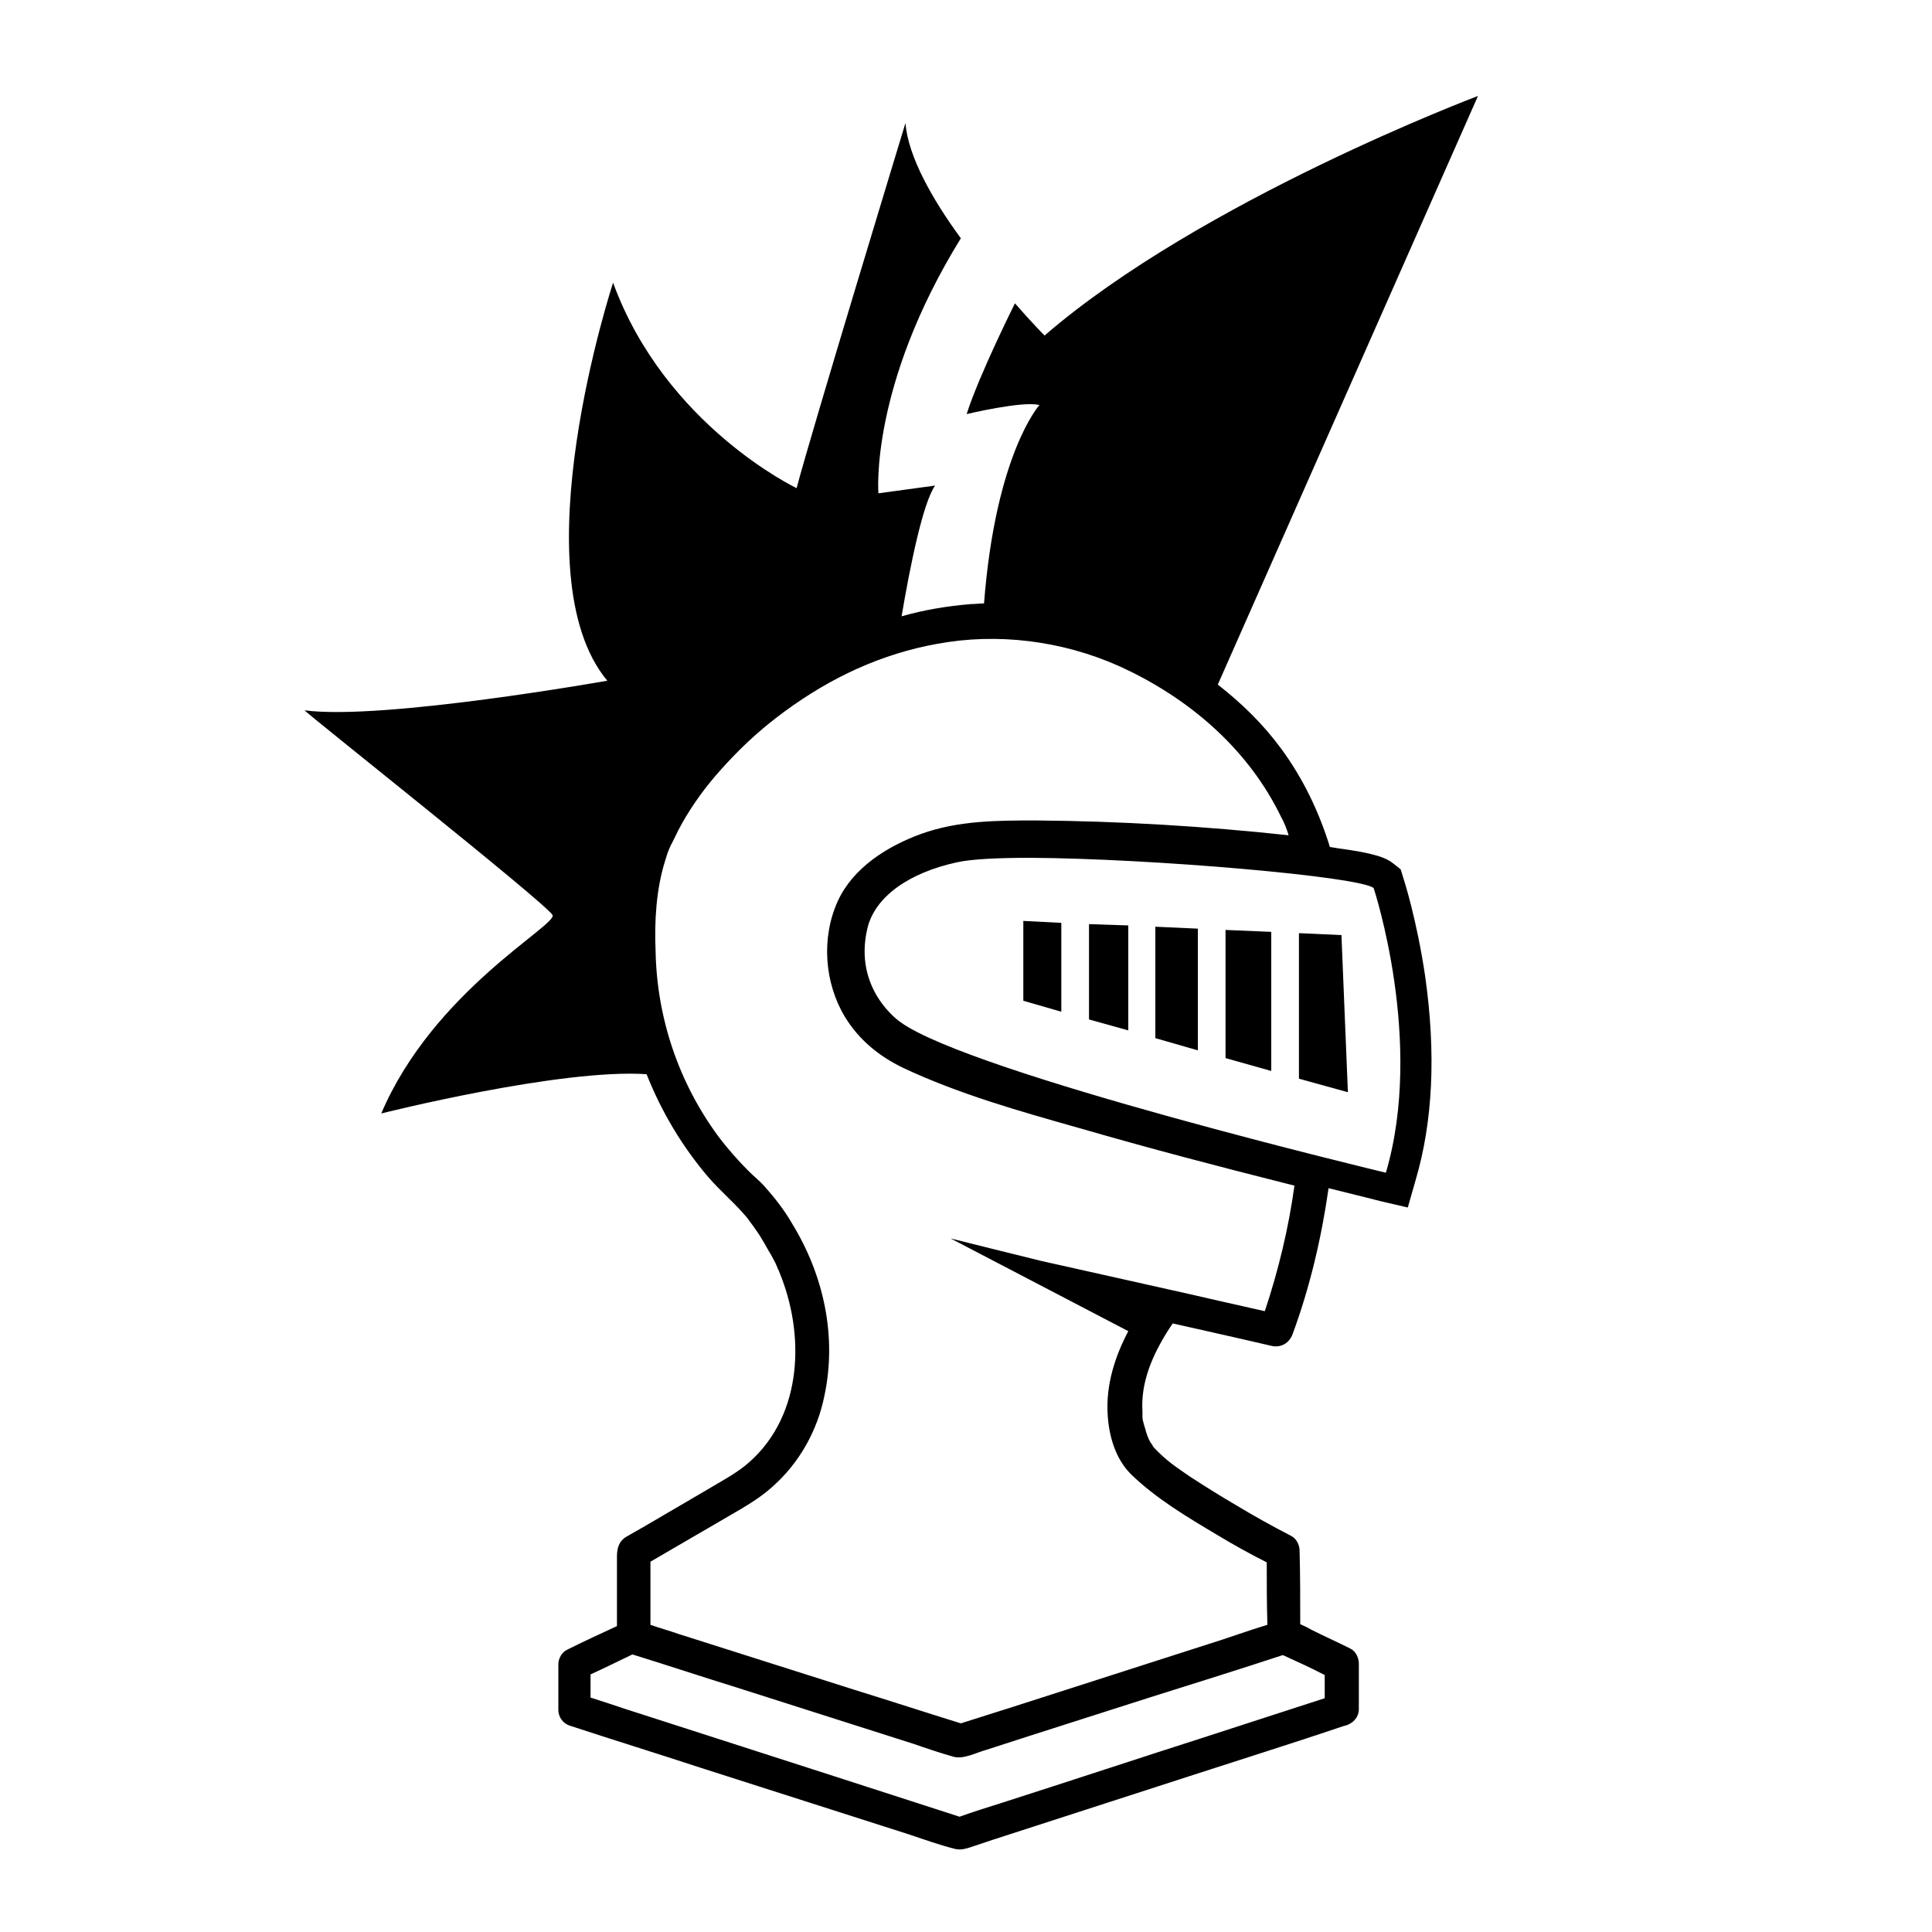
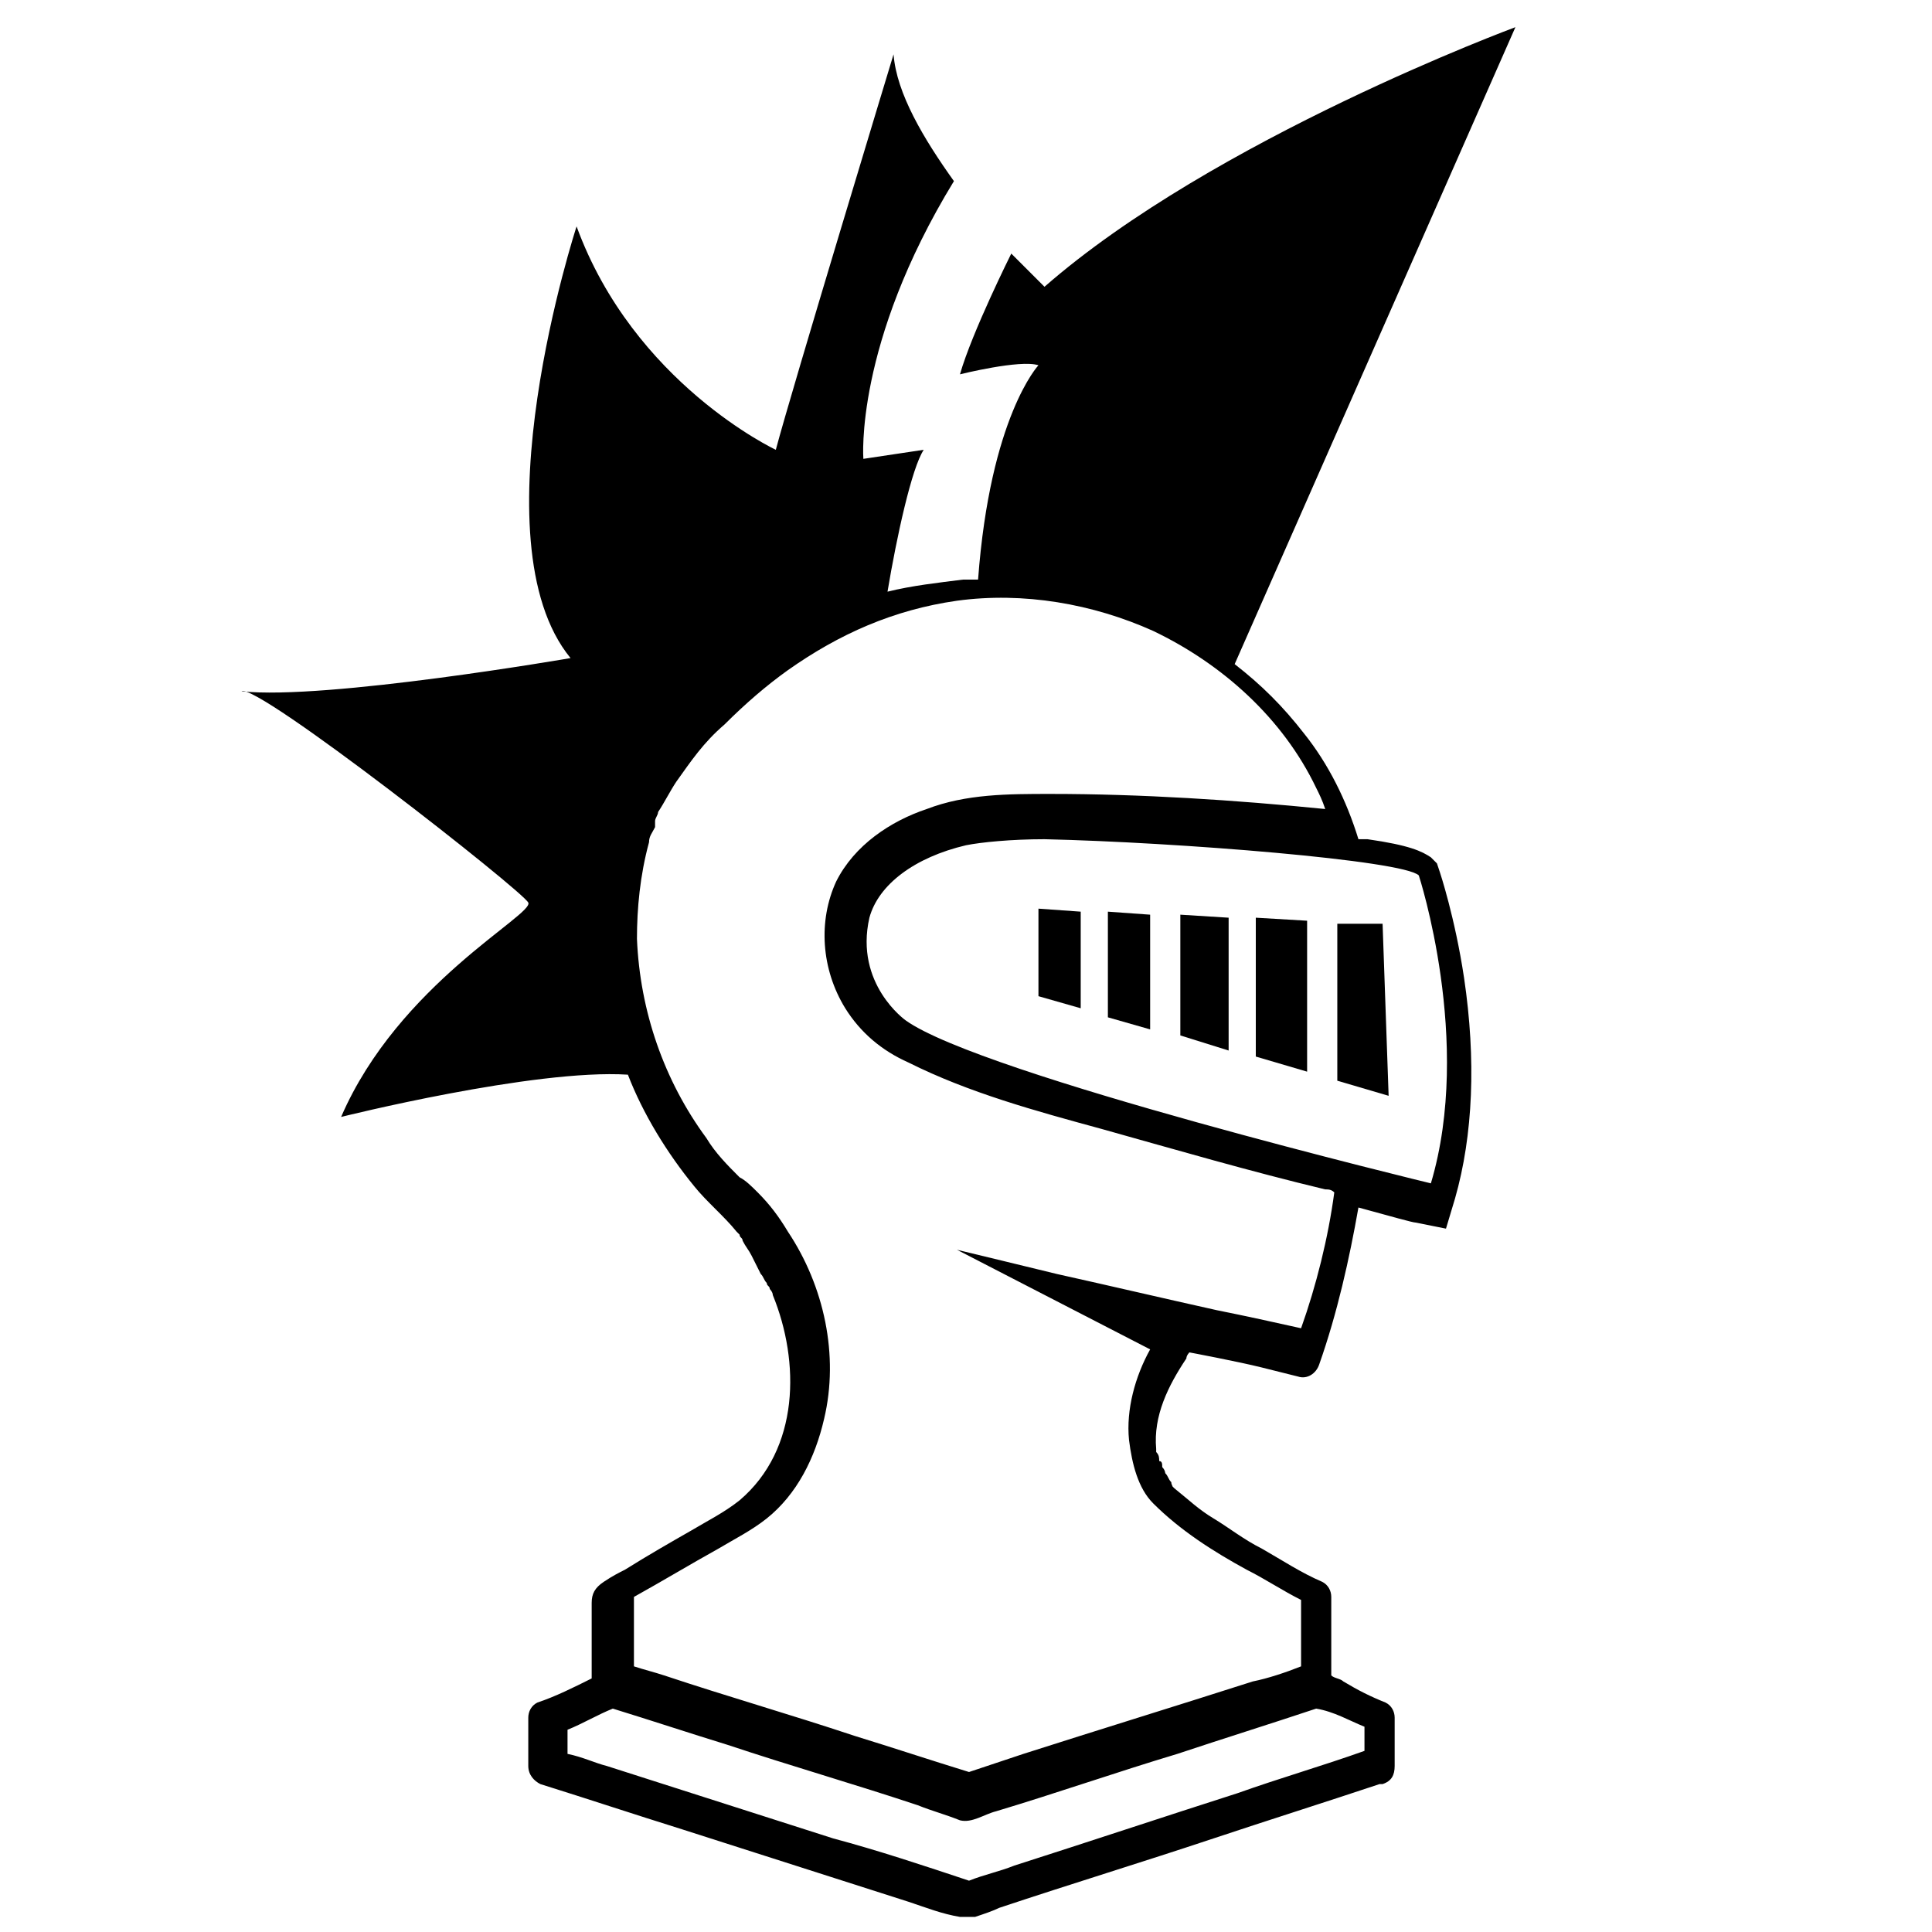
- <svg xmlns="http://www.w3.org/2000/svg" version="1.1" id="Layer_1" x="0px" y="0px" viewBox="0 0 300 300" style="enable-background:new 0 0 300 300;" xml:space="preserve">
+ <svg xmlns="http://www.w3.org/2000/svg" version="1.1" id="Layer_1" x="0px" y="0px" viewBox="0 0 64 64" style="enable-background:new 0 0 64 64;" xml:space="preserve">
  <g>
-     <polygon points="175.2,143.7 169.1,143.5 169.1,158.3 175.2,160  " />
-     <polygon points="158.9,155.4 164.8,157.1 164.8,143.3 158.9,143  " />
-     <polygon points="208.3,145.2 201.7,144.9 201.7,167.5 209.3,169.6  " />
-     <path d="M85.8,142.1c0.7,1.6-18.5,11.8-26.6,30.8c0,0,27.8-7,41.2-6.1c2.3,5.8,5.5,11.2,9.6,16c1.9,2.2,4.2,4.1,6.1,6.4   c0.1,0.1,0.1,0.2,0.2,0.3c0.2,0.3,0.4,0.5,0.6,0.8c0.5,0.7,1,1.4,1.4,2.1c0.5,0.8,0.9,1.6,1.4,2.4c0.2,0.4,0.5,0.9,0.7,1.3   c0.1,0.2,0.2,0.5,0.3,0.7c0,0.1,0.3,0.6,0.3,0.7c4,9.6,3.7,22.1-4.6,29.5c-2,1.8-4.6,3.1-6.9,4.5c-3.1,1.8-6.3,3.7-9.4,5.5   c-0.9,0.5-1.9,1.1-2.8,1.6c-1.2,0.7-1.5,1.8-1.5,3.1c0,3.3,0,6.7,0,10c0,0.3,0,0.5,0,0.8c-2.6,1.2-5.2,2.4-7.8,3.7   c-0.8,0.4-1.3,1.4-1.3,2.2c0,2.4,0,4.7,0,7.1c0,1.2,0.8,2.2,1.9,2.5c6.7,2.2,13.5,4.3,20.2,6.5c10.7,3.4,21.5,6.9,32.2,10.3   c2.4,0.8,4.9,1.7,7.3,2.3c0.9,0.2,1.5,0,2.2-0.2c1.2-0.4,2.4-0.8,3.6-1.2c10.2-3.3,20.4-6.6,30.6-9.9c8-2.6,16-5.1,24-7.8   c0.1,0,0.3-0.1,0.4-0.1c1.1-0.4,1.9-1.3,1.9-2.5c0-2.4,0-4.7,0-7.1c0-0.9-0.5-1.9-1.3-2.3c-2-1-4-1.9-6-2.9   c-0.5-0.3-1.1-0.6-1.8-0.9c0-3.8,0-7.6-0.1-11.4c0-0.9-0.5-1.9-1.3-2.3c-2.9-1.5-5.8-3.1-8.6-4.8c-2.4-1.4-4.8-2.9-7.1-4.4   c-2.2-1.5-3.7-2.5-5.5-4.4c-0.1-0.1-0.3-0.3-0.4-0.5c0.6,0.5,0.1,0.1-0.1-0.2c-0.3-0.4-0.5-0.9-0.7-1.4c0.1,0.1-0.2-0.5-0.2-0.7   c-0.1-0.3-0.2-0.7-0.3-1c-0.1-0.4-0.2-0.7-0.2-1.1c0,0,0-0.1,0-0.1c0,0,0-0.1,0-0.1c0-0.2,0-0.4,0-0.6c-0.3-4.6,1.6-8.9,4.1-12.8   c0.2-0.3,0.6-0.9,0.6-0.9s6.7,1.5,10.2,2.3c1.7,0.4,3.5,0.8,5.2,1.2c1.5,0.3,2.7-0.5,3.2-1.8c2.7-7.3,4.5-15,5.6-22.7   c4.9,1.2,8,2,8,2l4.3,1l1.2-4.2c2.7-9.1,3.2-19.7,1.5-31.7c-1.3-8.8-3.3-15-3.4-15.3l-0.4-1.3l-1-0.8c-1.2-1-2.9-1.7-8.9-2.5   c-0.4-0.1-0.8-0.1-1.1-0.2c-1.7-5.5-4.2-10.7-7.6-15.3c-2.8-3.8-6.1-7-9.8-9.9l40.4-91.4c0,0-43,16.2-67.3,37.2c0,0-1.9-1.9-4.6-5   l0,0c0,0-5.6,11.2-7.5,17.2c0,0,8.8-2.1,11.3-1.4c0,0-6.8,7.5-8.6,30.8c-0.7,0-1.3,0.1-2,0.1c-3.7,0.3-7.3,0.9-10.8,1.9   c1.3-7.7,3.3-17.6,5.2-20.3l-8.8,1.2c0,0-1.4-16.6,12.8-39.6c-4.4-6-8.2-12.7-8.6-17.9c0,0-14.8,48.6-16.9,56.7   c0,0-20.4-9.7-28.5-31.9c0,0-14.8,45.1-0.9,61.8c0,0-34.9,6.2-47,4.6C47.1,110.4,85.1,140.5,85.8,142.1z M205.7,260.1   c0,1.2,0,2.4,0,3.6c-6.1,2-12.1,3.9-18.2,5.9c-10.6,3.4-21.2,6.9-31.8,10.3c-2.2,0.7-4.5,1.4-6.7,2.2c-6.5-2.1-13-4.2-19.5-6.3   c-10.8-3.5-21.5-6.9-32.3-10.4c-1.8-0.6-3.6-1.2-5.5-1.8c0-1.2,0-2.4,0-3.6c2.2-1,4.4-2.1,6.5-3.1c5.5,1.7,10.9,3.5,16.4,5.2   c9.1,2.9,18.2,5.8,27.3,8.7c2,0.7,4.1,1.4,6.2,2c1.6,0.4,3.6-0.7,5.1-1.1c8.6-2.8,17.2-5.5,25.9-8.3c6.7-2.1,13.4-4.2,20.1-6.4   C201.4,258,203.6,259,205.7,260.1z M213.3,137.9c0,0,7.9,23.8,1.9,44.2c0,0-64.4-15.4-75.4-23.4c0,0-7.4-5-5.1-14.6   c1.2-4.9,6.5-8.6,13.9-10.2c2.2-0.5,6.3-0.7,11.4-0.7C178.7,133.3,211.2,136.1,213.3,137.9z M103.3,133.6c0.2-0.7,0.4-1.3,0.7-2   c0,0,0.1-0.1,0.1-0.2c0-0.1,0.1-0.2,0.1-0.2c0.2-0.4,0.4-0.8,0.6-1.2c0.7-1.5,1.5-2.9,2.4-4.3c2-3.1,4-5.5,6.8-8.4   c2.9-3,5.9-5.5,9.2-7.8c7.3-5.1,15.2-8.5,24-9.8c9.4-1.4,19.5,0.2,28.2,4.5c10,4.9,18.6,12.5,23.5,22.6c0.5,0.9,0.9,1.9,1.2,2.9   c-13-1.4-26.2-2.2-39.2-2.3c-6,0-12.1,0-17.9,2.1c-5.2,1.9-10.5,5.2-12.9,10.4c-2.6,5.7-2.1,12.7,1.1,18c2.2,3.6,5.3,6.1,9,7.9   c8.7,4.1,18.3,6.8,27.5,9.4c10.7,3.1,21.4,5.9,32.1,8.6c0.4,0.1,0.8,0.2,1.2,0.3c-0.9,6.6-2.5,13.2-4.6,19.5c-4-0.9-8-1.8-11.9-2.7   c-7.6-1.7-15.2-3.4-22.8-5.1c-1.7-0.4-14.1-3.5-14.1-3.5l27.6,14.4c-2.1,4-3.5,8.4-3.2,13c0.2,3.3,1.2,6.8,3.6,9.2   c3.9,3.8,8.8,6.7,13.5,9.5c2.5,1.5,5,2.9,7.6,4.2c0,3.2,0,6.5,0.1,9.7c-2.3,0.7-4.6,1.5-7,2.3c-10.9,3.5-21.8,7-32.7,10.5   c-2.6,0.8-5.3,1.7-7.9,2.5c-5.5-1.7-11-3.5-16.5-5.2c-9.1-2.9-18.3-5.8-27.4-8.7c-1.4-0.5-2.9-0.9-4.3-1.4c0-3.3,0-6.5,0-9.8   c4.1-2.4,8.1-4.7,12.2-7.1c2.4-1.4,4.7-2.7,6.7-4.5c4.2-3.7,7-8.7,8.1-14.1c2-9.3-0.1-18.8-5-26.8c-1.2-2.1-2.7-4-4.3-5.8   c-0.7-0.8-1.6-1.5-2.4-2.3c-1.7-1.7-3.3-3.5-4.8-5.5c-6.1-8.3-9.5-18.3-9.7-28.7C101.6,143,101.9,138,103.3,133.6z" />
-     <polygon points="197.4,144.7 190.3,144.4 190.3,164.3 197.4,166.3  " />
-     <polygon points="186,144.2 179.4,143.9 179.4,161.2 186,163.1  " />
+     <polygon points="38.1,30.3 36.7,30.2 36.7,33.7 38.1,34.1  " />
+     <polygon points="34.4,33 35.8,33.4 35.8,30.2 34.4,30.1  " />
+     <polygon points="45.8,30.6 44.3,30.6 44.3,35.8 46,36.3  " />
+     <path d="M17.5,29.9c0.2,0.4-4.3,2.7-6.2,7.1c0,0,6.4-1.6,9.5-1.4c0.5,1.3,1.3,2.6,2.2,3.7c0.4,0.5,1,1,1.4,1.5c0,0,0,0,0.1,0.1   c0,0.1,0.1,0.1,0.1,0.2c0.1,0.2,0.2,0.3,0.3,0.5c0.1,0.2,0.2,0.4,0.3,0.6c0.1,0.1,0.1,0.2,0.2,0.3c0,0.1,0.1,0.1,0.1,0.2   c0,0,0.1,0.1,0.1,0.2c0.9,2.2,0.9,5.1-1.1,6.8c-0.5,0.4-1.1,0.7-1.6,1c-0.7,0.4-1.4,0.8-2.2,1.3c-0.2,0.1-0.4,0.2-0.7,0.4   c-0.3,0.2-0.4,0.4-0.4,0.7c0,0.8,0,1.5,0,2.3c0,0.1,0,0.1,0,0.2c-0.6,0.3-1.2,0.6-1.8,0.8c-0.2,0.1-0.3,0.3-0.3,0.5   c0,0.5,0,1.1,0,1.6c0,0.3,0.2,0.5,0.4,0.6c1.6,0.5,3.1,1,4.7,1.5c2.5,0.8,5,1.6,7.5,2.4c0.6,0.2,1.1,0.4,1.7,0.5c0.2,0,0.3,0,0.5,0   c0.3-0.1,0.6-0.2,0.8-0.3c2.4-0.8,4.7-1.5,7.1-2.3c1.8-0.6,3.7-1.2,5.5-1.8c0,0,0.1,0,0.1,0c0.3-0.1,0.4-0.3,0.4-0.6   c0-0.5,0-1.1,0-1.6c0-0.2-0.1-0.4-0.3-0.5c-0.5-0.2-0.9-0.4-1.4-0.7c-0.1-0.1-0.3-0.1-0.4-0.2c0-0.9,0-1.8,0-2.6   c0-0.2-0.1-0.4-0.3-0.5c-0.7-0.3-1.3-0.7-2-1.1c-0.6-0.3-1.1-0.7-1.6-1c-0.5-0.3-0.8-0.6-1.3-1c0,0-0.1-0.1-0.1-0.1   c0.1,0.1,0,0,0-0.1c-0.1-0.1-0.1-0.2-0.2-0.3c0,0,0-0.1-0.1-0.2c0-0.1,0-0.2-0.1-0.2c0-0.1,0-0.2-0.1-0.3c0,0,0,0,0,0c0,0,0,0,0,0   c0,0,0-0.1,0-0.1c-0.1-1.1,0.4-2.1,1-3c0-0.1,0.1-0.2,0.1-0.2s1.6,0.3,2.4,0.5c0.4,0.1,0.8,0.2,1.2,0.3c0.3,0.1,0.6-0.1,0.7-0.4   c0.6-1.7,1-3.5,1.3-5.2c1.1,0.3,1.8,0.5,1.9,0.5l1,0.2l0.3-1c0.6-2.1,0.7-4.6,0.3-7.3c-0.3-2-0.8-3.5-0.8-3.5l-0.1-0.3l-0.2-0.2   c-0.3-0.2-0.7-0.4-2.1-0.6c-0.1,0-0.2,0-0.3,0c-0.4-1.3-1-2.5-1.8-3.5c-0.7-0.9-1.4-1.6-2.3-2.3l9.3-21.1c0,0-10,3.7-15.6,8.6   c0,0-0.4-0.4-1.1-1.1l0,0c0,0-1.3,2.6-1.7,4c0,0,2-0.5,2.6-0.3c0,0-1.6,1.7-2,7.1c-0.2,0-0.3,0-0.5,0c-0.8,0.1-1.7,0.2-2.5,0.4   c0.3-1.8,0.8-4.1,1.2-4.7l-2,0.3c0,0-0.3-3.8,3-9.2c-1-1.4-1.9-2.9-2-4.2c0,0-3.4,11.2-3.9,13.1c0,0-4.7-2.2-6.6-7.4   c0,0-3.4,10.4-0.2,14.3c0,0-8.1,1.4-10.9,1.1C8.5,22.6,17.3,29.5,17.5,29.9z M45.2,57.2c0,0.3,0,0.6,0,0.8   c-1.4,0.5-2.8,0.9-4.2,1.4c-2.5,0.8-4.9,1.6-7.4,2.4c-0.5,0.2-1,0.3-1.5,0.5c-1.5-0.5-3-1-4.5-1.4c-2.5-0.8-5-1.6-7.5-2.4   c-0.4-0.1-0.8-0.3-1.3-0.4c0-0.3,0-0.5,0-0.8c0.5-0.2,1-0.5,1.5-0.7c1.3,0.4,2.5,0.8,3.8,1.2c2.1,0.7,4.2,1.3,6.3,2   c0.5,0.2,0.9,0.3,1.4,0.5c0.4,0.1,0.8-0.2,1.2-0.3c2-0.6,4-1.3,6-1.9c1.5-0.5,3.1-1,4.6-1.5C44.2,56.7,44.7,57,45.2,57.2z M47,29   c0,0,1.8,5.5,0.4,10.2c0,0-14.9-3.6-17.4-5.4c0,0-1.7-1.2-1.2-3.4c0.3-1.1,1.5-2,3.2-2.4c0.5-0.1,1.5-0.2,2.6-0.2   C39,27.9,46.5,28.5,47,29z M21.5,27.9c0-0.2,0.1-0.3,0.2-0.5c0,0,0,0,0-0.1c0,0,0-0.1,0-0.1c0-0.1,0.1-0.2,0.1-0.3   c0.2-0.3,0.4-0.7,0.6-1c0.5-0.7,0.9-1.3,1.6-1.9c0.7-0.7,1.4-1.3,2.1-1.8c1.7-1.2,3.5-2,5.6-2.3c2.2-0.3,4.5,0.1,6.5,1   c2.3,1.1,4.3,2.9,5.4,5.2c0.1,0.2,0.2,0.4,0.3,0.7c-3-0.3-6.1-0.5-9.1-0.5c-1.4,0-2.8,0-4.1,0.5c-1.2,0.4-2.4,1.2-3,2.4   c-0.6,1.3-0.5,2.9,0.3,4.2c0.5,0.8,1.2,1.4,2.1,1.8c2,1,4.2,1.6,6.4,2.2c2.5,0.7,4.9,1.4,7.4,2c0.1,0,0.2,0,0.3,0.1   c-0.2,1.5-0.6,3.1-1.1,4.5c-0.9-0.2-1.8-0.4-2.8-0.6c-1.8-0.4-3.5-0.8-5.3-1.2c-0.4-0.1-3.3-0.8-3.3-0.8l6.4,3.3   c-0.5,0.9-0.8,2-0.7,3c0.1,0.8,0.3,1.6,0.8,2.1c0.9,0.9,2,1.6,3.1,2.2c0.6,0.3,1.2,0.7,1.8,1c0,0.7,0,1.5,0,2.2   c-0.5,0.2-1.1,0.4-1.6,0.5c-2.5,0.8-5.1,1.6-7.6,2.4c-0.6,0.2-1.2,0.4-1.8,0.6c-1.3-0.4-2.5-0.8-3.8-1.2c-2.1-0.7-4.2-1.3-6.3-2   c-0.3-0.1-0.7-0.2-1-0.3c0-0.8,0-1.5,0-2.3c0.9-0.5,1.9-1.1,2.8-1.6c0.5-0.3,1.1-0.6,1.6-1c1-0.8,1.6-2,1.9-3.3   c0.5-2.1,0-4.4-1.2-6.2c-0.3-0.5-0.6-0.9-1-1.3c-0.2-0.2-0.4-0.4-0.6-0.5c-0.4-0.4-0.8-0.8-1.1-1.3c-1.4-1.9-2.2-4.2-2.3-6.6   C21.1,30.1,21.2,29,21.5,27.9z" />
+     <polygon points="43.3,30.5 41.6,30.4 41.6,35 43.3,35.5  " />
+     <polygon points="40.7,30.4 39.1,30.3 39.1,34.3 40.7,34.8  " />
  </g>
</svg>
